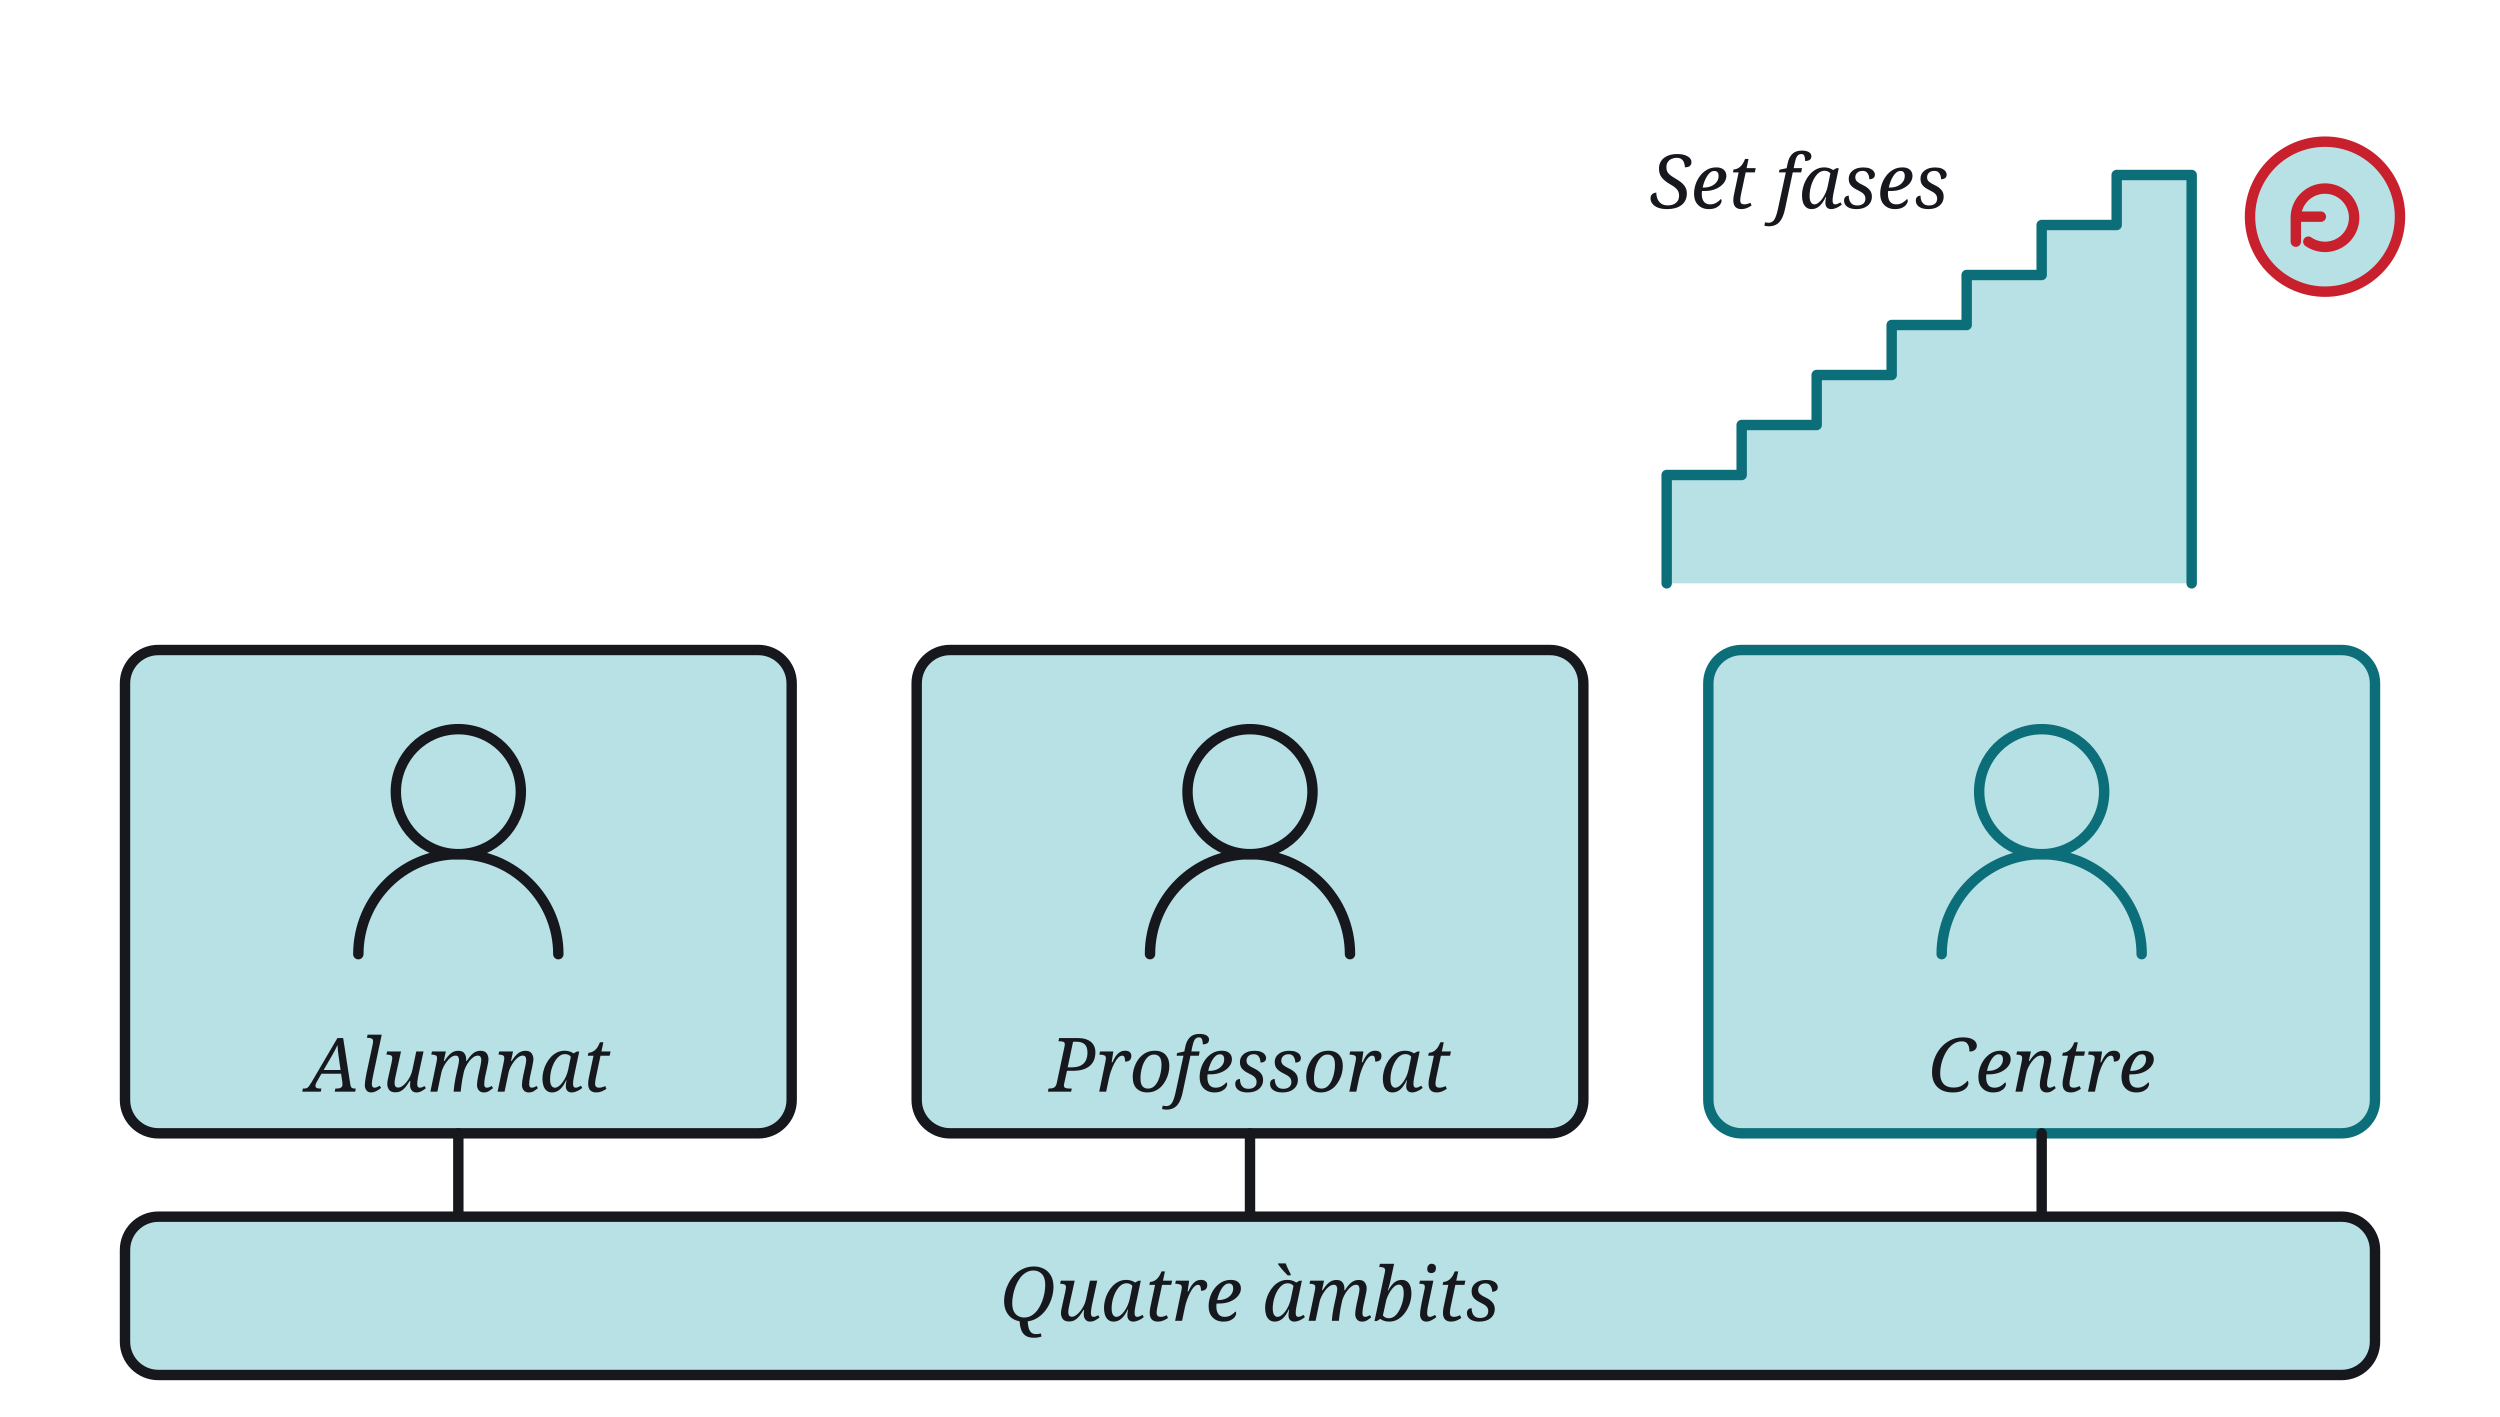
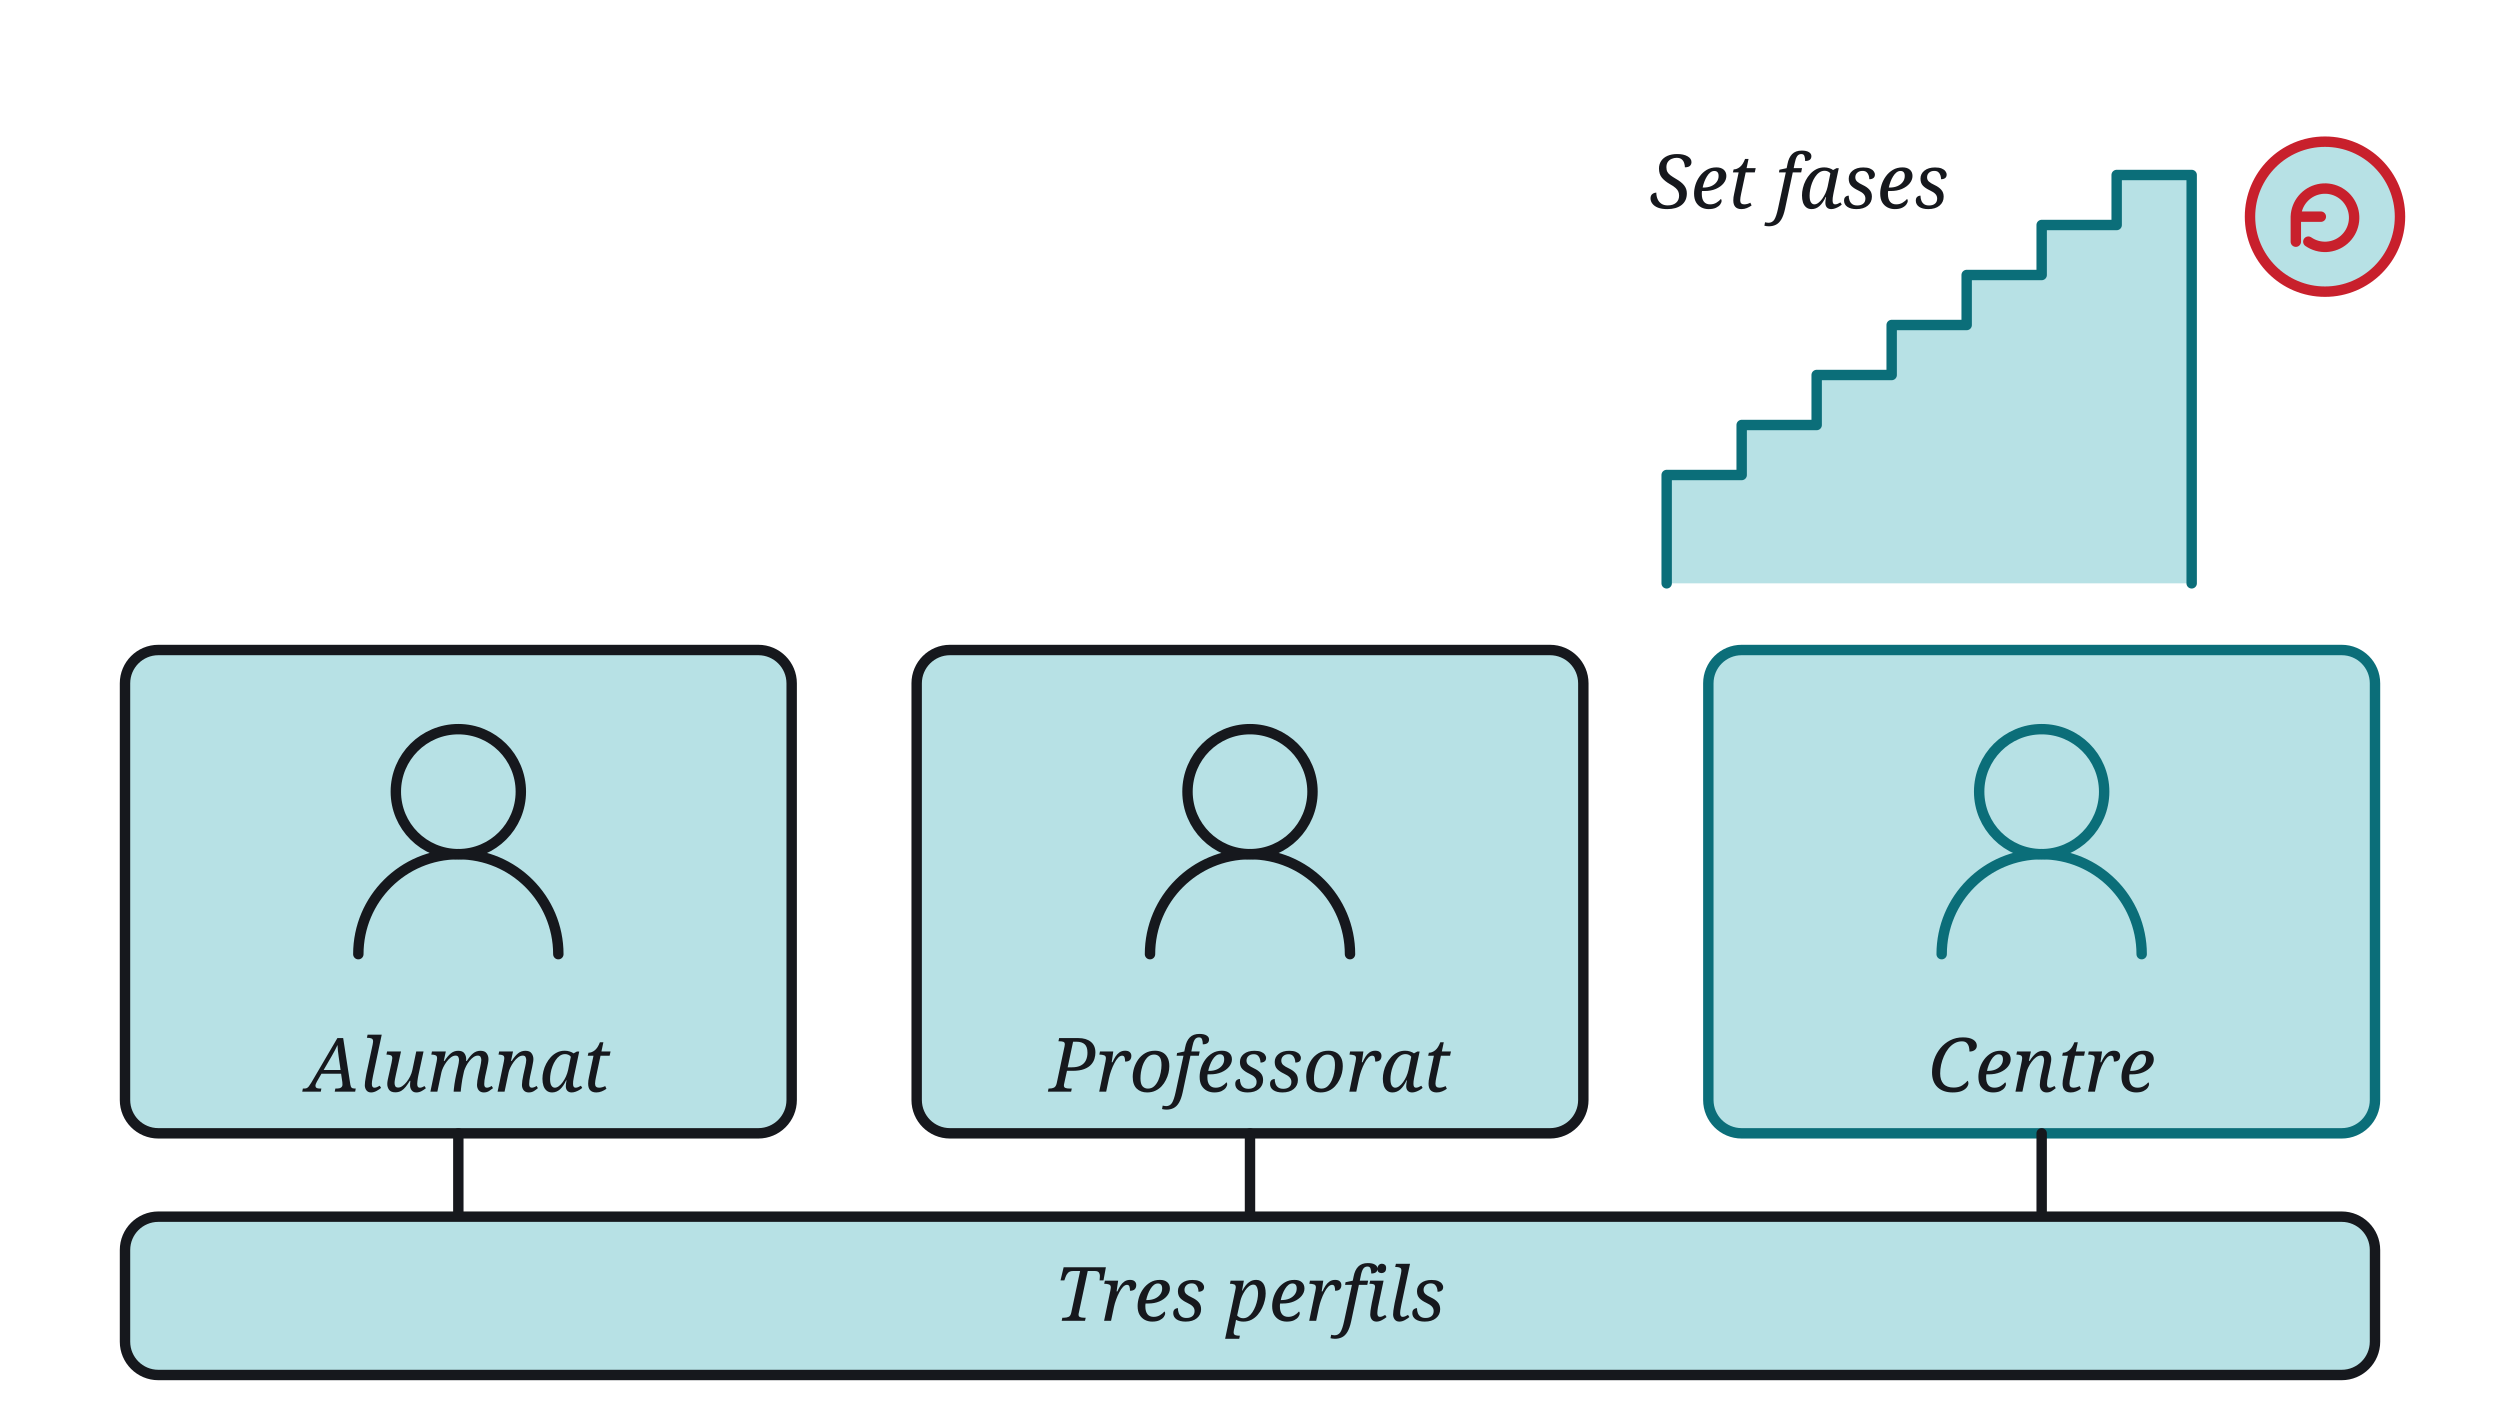
<svg xmlns="http://www.w3.org/2000/svg" class="ilu-d" viewBox="0 0 600 340">
  <style>svg.ilu-d{background:var(--sec-tinte,#e0f2f3)}.ilu-d .t{stroke: var(--ilu-tinta,#16181d); fill: none; stroke-width: 2.5; stroke-linecap: round; stroke-linejoin: round;}.ilu-d .a{stroke: var(--ilu-azul,#0b6e79); fill: none; stroke-width: 2.5; stroke-linecap: round; stroke-linejoin: round;}.ilu-d .r{stroke: var(--ilu-rojo,#c8202c); fill: none; stroke-width: 2.5; stroke-linecap: round; stroke-linejoin: round;}.ilu-d .fa{fill: var(--ilu-relleno,#b7e1e5); stroke: none;}.ilu-d .ft{fill: var(--ilu-tinta,#16181d); stroke: none;}.ilu-d .fz{fill: var(--ilu-azul,#0b6e79); stroke: none;}.ilu-d .lbl{fill: var(--ilu-tinta,#16181d); font-family: 'Newsreader', Georgia, serif; font-style: italic; font-size: 18px;}.ilu-d .num{fill: var(--ilu-tinta,#16181d); font-family: 'Newsreader', Georgia, serif; font-size: 34px; font-weight: 600;}.ilu-d .num-tres{font-size: 38px; font-weight: 700;}.ilu-d .nom-chatgpt{fill: var(--c-herramientas,#1c3faa);}.ilu-d .nom-vce{fill: var(--c-comunidad,#1d7547);}.ilu-d .nom-edumedia{fill: var(--c-multimedia,#a8206f);}.ilu-d .total{fill: var(--ilu-tinta,#16181d); font-family: 'Newsreader', Georgia, serif; font-size: 60px; font-weight: 700;}.ilu-d g.li2{stroke-width: 1.25;}.ilu-d g.li3{stroke-width: 0.833;}.ilu-d g.li4{stroke-width: 0.625;}</style>
  <rect class="fa" x="30" y="156" width="160" height="116" rx="8" />
  <rect class="t" x="30" y="156" width="160" height="116" rx="8" />
  <g class="t li3" transform="translate(74 166) scale(3)">
    <circle cx="12" cy="8" r="5" />
    <path d="M20 21a8 8 0 0 0-16 0" />
  </g>
  <text class="lbl" x="110" y="262" text-anchor="middle">Alumnat</text>
  <rect class="fa" x="220" y="156" width="160" height="116" rx="8" />
  <rect class="t" x="220" y="156" width="160" height="116" rx="8" />
  <g class="t li3" transform="translate(264 166) scale(3)">
    <circle cx="12" cy="8" r="5" />
    <path d="M20 21a8 8 0 0 0-16 0" />
  </g>
  <text class="lbl" x="300" y="262" text-anchor="middle">Professorat</text>
  <rect class="fa" x="410" y="156" width="160" height="116" rx="8" />
  <rect class="a" x="410" y="156" width="160" height="116" rx="8" />
  <g class="a li3" transform="translate(454 166) scale(3)">
    <circle cx="12" cy="8" r="5" />
    <path d="M20 21a8 8 0 0 0-16 0" />
  </g>
  <text class="lbl" x="490" y="262" text-anchor="middle">Centre</text>
  <path class="t" d="M110 272 V292 M300 272 V292 M490 272 V292" />
  <rect class="fa" x="30" y="292" width="540" height="38" rx="8" />
  <rect class="t" x="30" y="292" width="540" height="38" rx="8" />
-   <text class="lbl" x="300" y="317" text-anchor="middle">Quatre àmbits</text>
+   <text class="lbl" x="300" y="317" text-anchor="middle">Tres perfils</text>
  <path class="fa" d="M400 140 V114 H418 V102 H436 V90 H454 V78 H472 V66 H490 V54 H508 V42 H526 V140 Z" />
  <path class="a" d="M400 140 V114 H418 V102 H436 V90 H454 V78 H472 V66 H490 V54 H508 V42 H526 V140" />
  <text class="lbl" x="396" y="50" text-anchor="start">Set fases</text>
  <circle class="fa" cx="558" cy="52" r="18" />
  <circle class="r" cx="558" cy="52" r="18" />
  <path class="r" d="M551 52 a7 7 0 1 1 3 6 M551 58 V52 H557" />
</svg>
